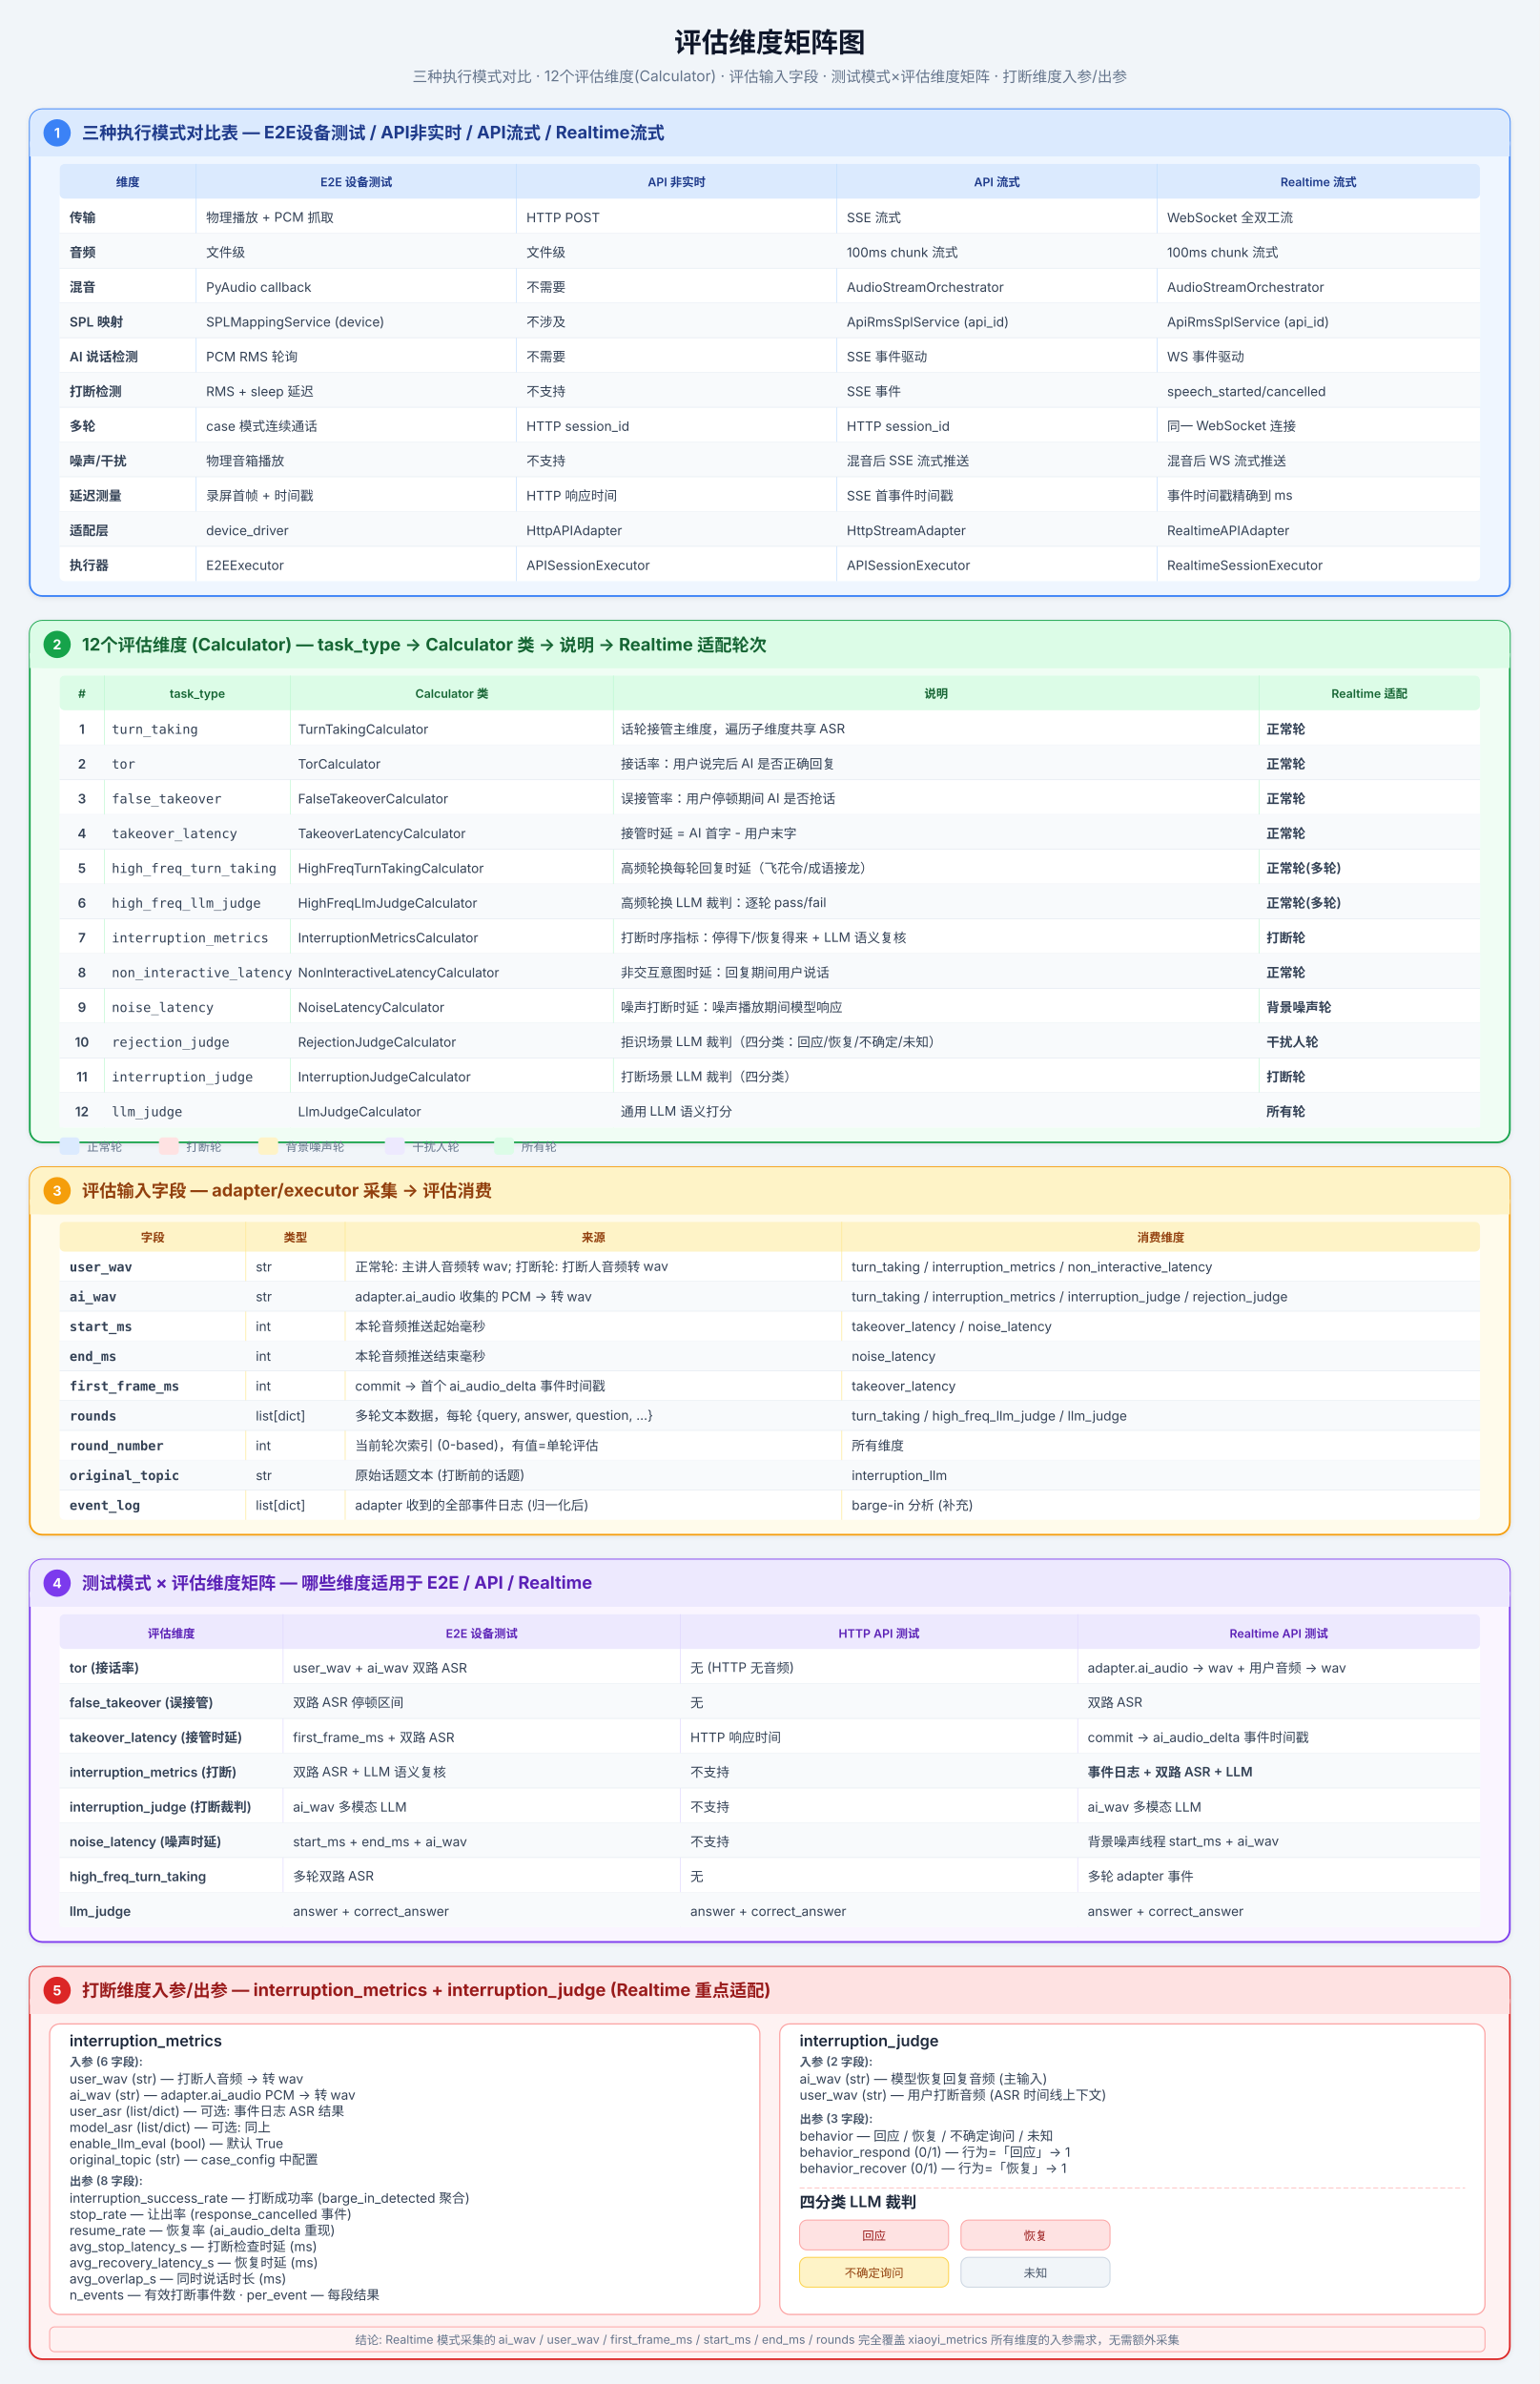
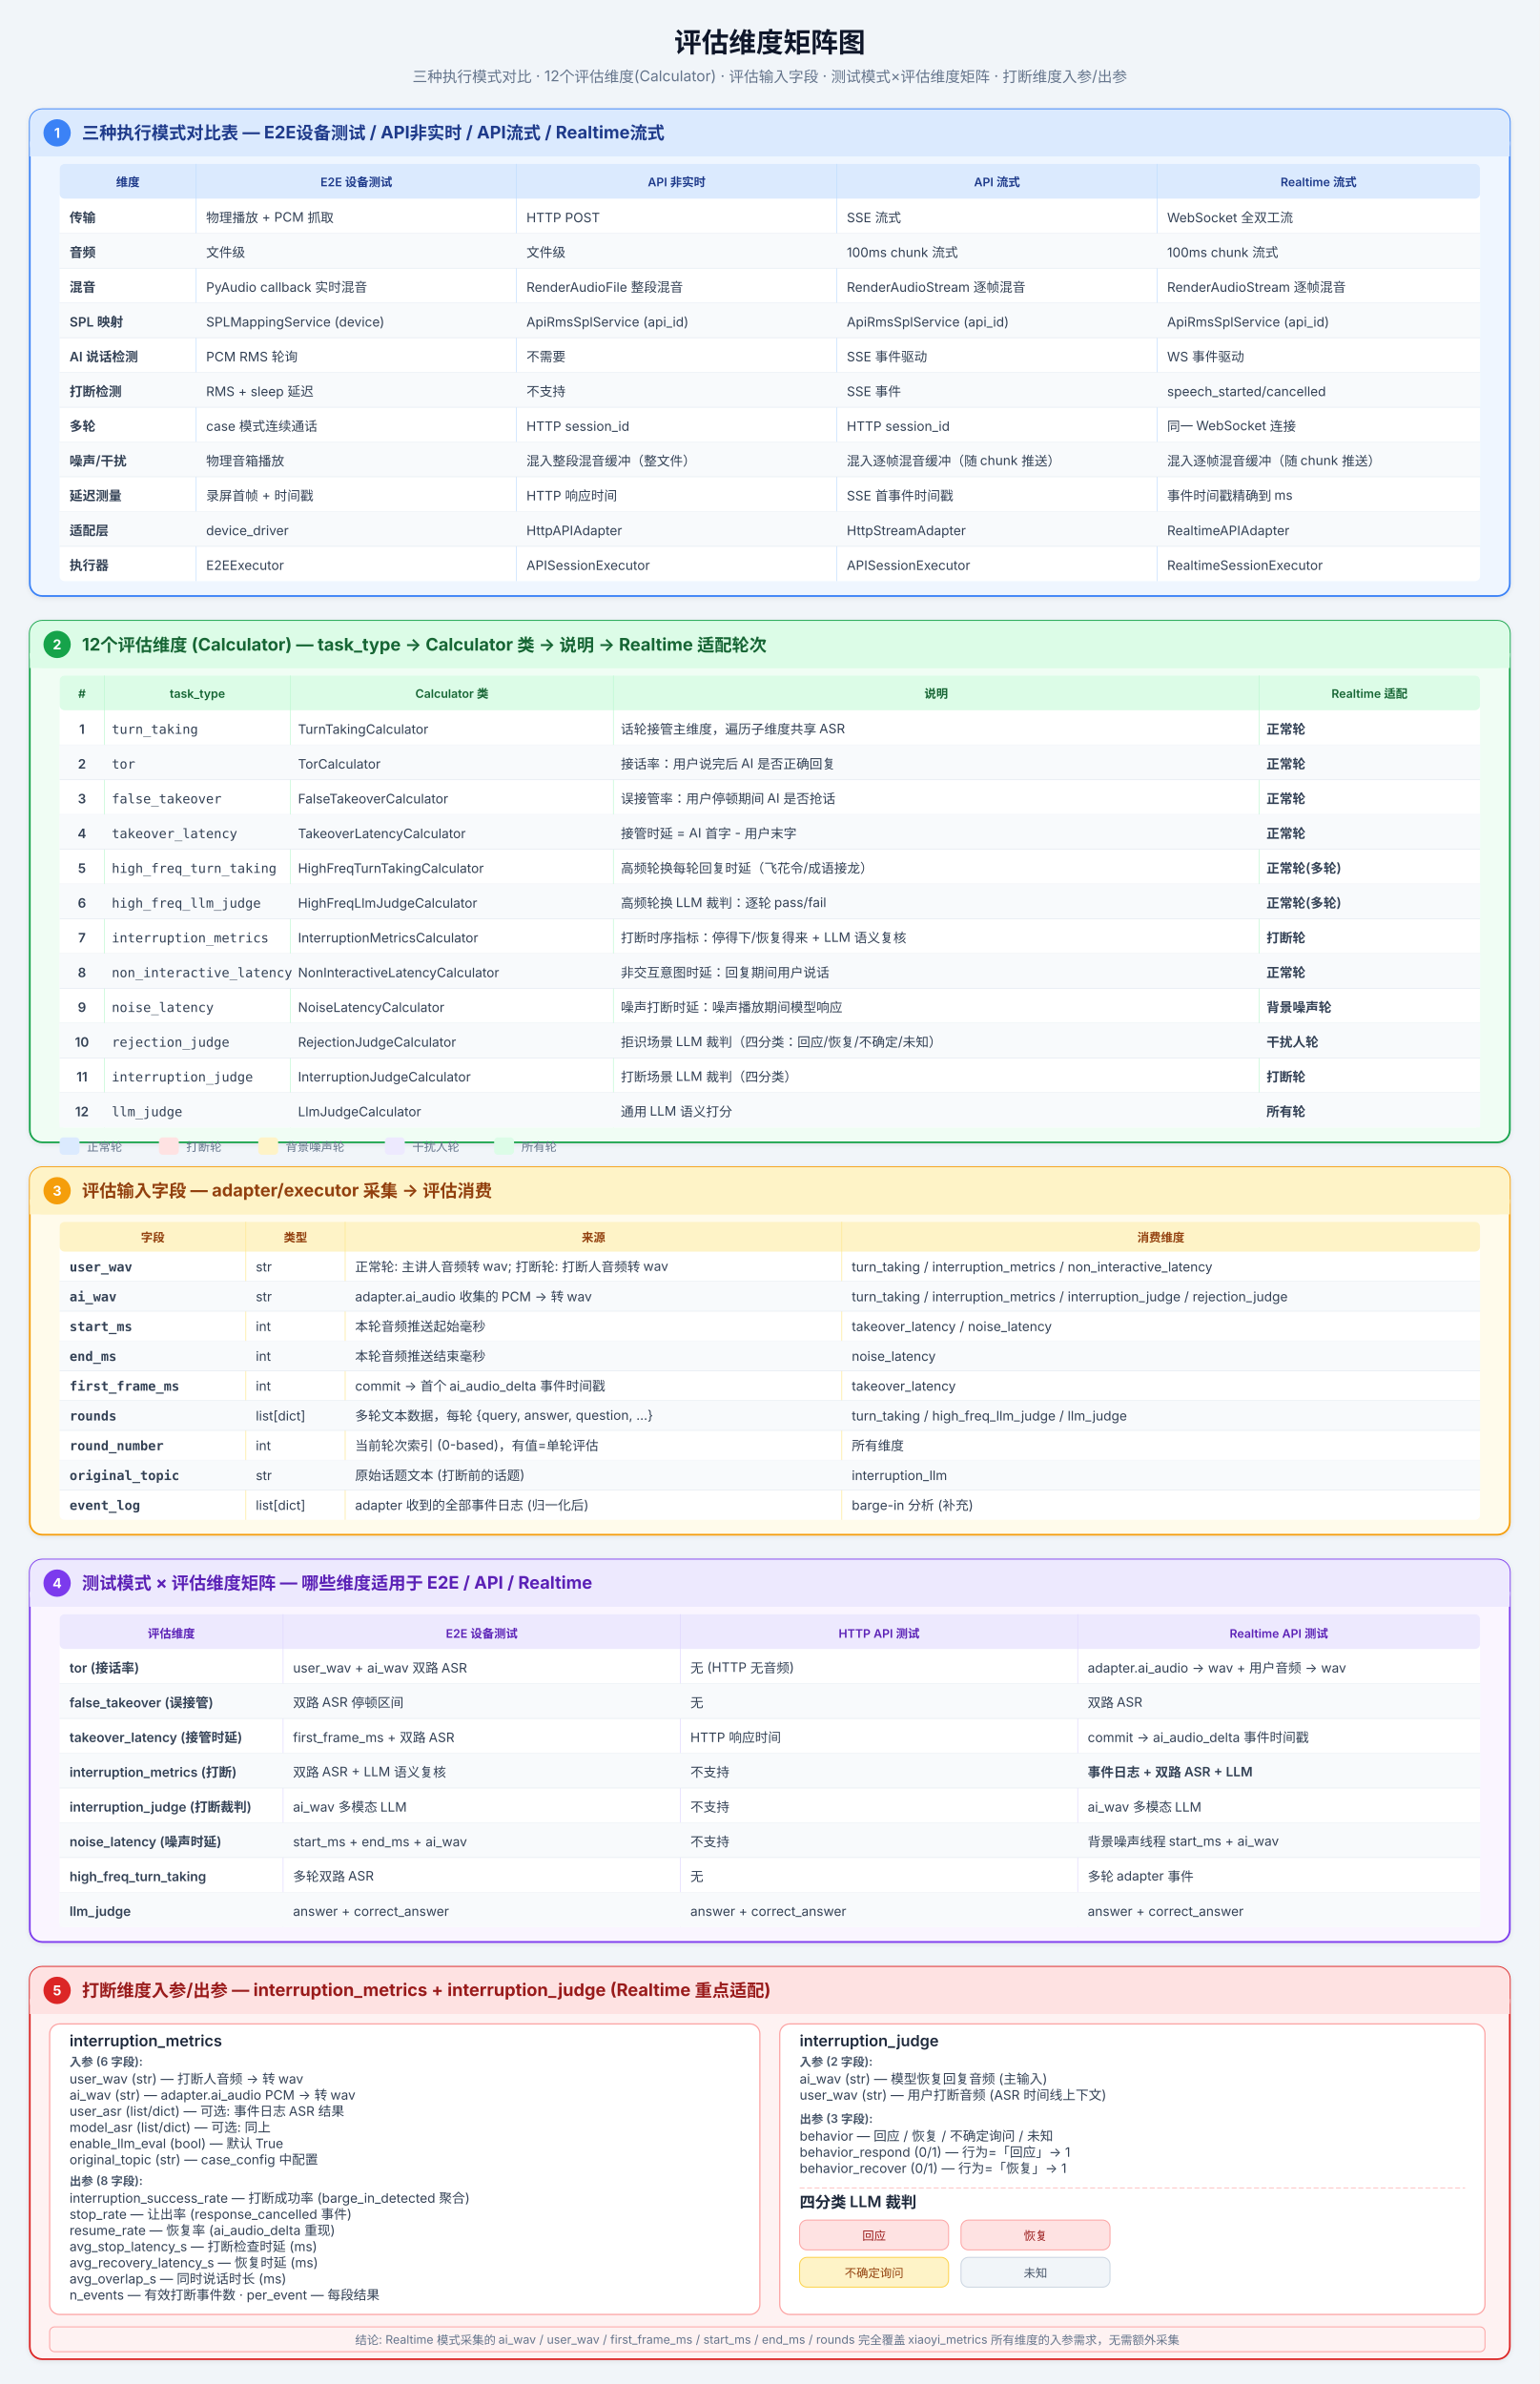
<svg xmlns="http://www.w3.org/2000/svg" viewBox="0 0 1240 1920" font-family="system-ui, -apple-system, 'Segoe UI', 'Microsoft YaHei', 'PingFang SC', sans-serif">
  <defs>
    <marker id="arrow" viewBox="0 0 10 10" refX="9" refY="5" markerWidth="7" markerHeight="7" orient="auto-start-reverse">
      <path d="M0,0 L10,5 L0,10 z" fill="#94a3b8" />
    </marker>
    <marker id="arrowBlue" viewBox="0 0 10 10" refX="9" refY="5" markerWidth="7" markerHeight="7" orient="auto-start-reverse">
      <path d="M0,0 L10,5 L0,10 z" fill="#2563eb" />
    </marker>
    <marker id="arrowRed" viewBox="0 0 10 10" refX="9" refY="5" markerWidth="7" markerHeight="7" orient="auto-start-reverse">
      <path d="M0,0 L10,5 L0,10 z" fill="#dc2626" />
    </marker>
    <marker id="arrowAmber" viewBox="0 0 10 10" refX="9" refY="5" markerWidth="7" markerHeight="7" orient="auto-start-reverse">
      <path d="M0,0 L10,5 L0,10 z" fill="#f59e0b" />
    </marker>
    <marker id="arrowGreen" viewBox="0 0 10 10" refX="9" refY="5" markerWidth="7" markerHeight="7" orient="auto-start-reverse">
      <path d="M0,0 L10,5 L0,10 z" fill="#16a34a" />
    </marker>
    <marker id="arrowViolet" viewBox="0 0 10 10" refX="9" refY="5" markerWidth="7" markerHeight="7" orient="auto-start-reverse">
      <path d="M0,0 L10,5 L0,10 z" fill="#7c3aed" />
    </marker>
    <filter id="softShadow" x="-20%" y="-20%" width="140%" height="140%">
      <feDropShadow dx="0" dy="1" stdDeviation="2" flood-color="#0f172a" flood-opacity="0.08" />
    </filter>
    <style>
      .sec-title { font-size: 14px; font-weight: 700; }
      .flow { stroke: #94a3b8; stroke-width: 1.6; fill: none; marker-end: url(#arrow); }
      .flow-blue { stroke: #2563eb; stroke-width: 1.6; fill: none; marker-end: url(#arrowBlue); }
      .flow-red { stroke: #dc2626; stroke-width: 1.6; fill: none; marker-end: url(#arrowRed); }
      .flow-amber { stroke: #f59e0b; stroke-width: 1.6; fill: none; marker-end: url(#arrowAmber); }
      .flow-green { stroke: #16a34a; stroke-width: 1.6; fill: none; marker-end: url(#arrowGreen); }
      .flow-violet { stroke: #7c3aed; stroke-width: 1.6; fill: none; marker-end: url(#arrowViolet); }
      .box-name { font-size: 12.5px; font-weight: 600; fill: #1e293b; }
      .box-desc { font-size: 10px; fill: #64748b; }
      .note { font-size: 9.5px; fill: #64748b; }
      .body { font-size: 10.5px; fill: #334155; }
      .chip-t { font-size: 9.5px; text-anchor: middle; }
      .lbl { font-size: 9.5px; font-weight: 600; }
      .num-badge { font-size: 11px; font-weight: 700; fill: #ffffff; text-anchor: middle; }
      .decision-t { font-size: 12px; font-weight: 600; fill: #854d0e; text-anchor: middle; }
    </style>
  </defs>
  <rect x="0" y="0" width="1240" height="1920" fill="#f1f5f9" />
  <text x="620" y="42" text-anchor="middle" font-size="22" font-weight="700" fill="#0f172a">评估维度矩阵图</text>
  <text x="620" y="66" text-anchor="middle" font-size="12" fill="#64748b">三种执行模式对比 · 12个评估维度(Calculator) · 评估输入字段 · 测试模式×评估维度矩阵 · 打断维度入参/出参</text>
  <rect x="24" y="88" width="1192" height="392" rx="10" fill="#eff6ff" stroke="#3b82f6" stroke-width="1.4" filter="url(#softShadow)" />
  <rect x="24" y="88" width="1192" height="38" rx="10" fill="#dbeafe" />
  <rect x="24" y="114" width="1192" height="12" fill="#dbeafe" />
  <circle cx="46" cy="107" r="11" fill="#3b82f6" />
  <text x="46" y="111" class="num-badge">1</text>
  <text x="66" y="112" class="sec-title" fill="#1e3a8a">三种执行模式对比表 — E2E设备测试 / API非实时 / API流式 / Realtime流式</text>
  <rect x="48" y="132" width="1144" height="336" fill="#ffffff" rx="4" />
  <rect x="48" y="132" width="1144" height="28" fill="#dbeafe" rx="4" />
  <text x="103" y="150" class="lbl" fill="#1e3a8a" text-anchor="middle">维度</text>
  <text x="287" y="150" class="lbl" fill="#1e3a8a" text-anchor="middle">E2E 设备测试</text>
  <text x="545" y="150" class="lbl" fill="#1e3a8a" text-anchor="middle">API 非实时</text>
  <text x="803" y="150" class="lbl" fill="#1e3a8a" text-anchor="middle">API 流式</text>
  <text x="1062" y="150" class="lbl" fill="#1e3a8a" text-anchor="middle">Realtime 流式</text>
  <line x1="158" y1="132" x2="158" y2="468" stroke="#bfdbfe" stroke-width="0.5" />
  <line x1="416" y1="132" x2="416" y2="468" stroke="#bfdbfe" stroke-width="0.5" />
  <line x1="674" y1="132" x2="674" y2="468" stroke="#bfdbfe" stroke-width="0.5" />
  <line x1="932" y1="132" x2="932" y2="468" stroke="#bfdbfe" stroke-width="0.5" />
  <text x="56" y="179" class="body" font-weight="600">传输</text>
  <text x="166" y="179" class="body" font-size="9.5">物理播放 + PCM 抓取</text>
  <text x="424" y="179" class="body" font-size="9.5">HTTP POST</text>
  <text x="682" y="179" class="body" font-size="9.5">SSE 流式</text>
  <text x="940" y="179" class="body" font-size="9.5">WebSocket 全双工流</text>
  <line x1="48" y1="188" x2="1192" y2="188" stroke="#e2e8f0" stroke-width="0.5" />
  <rect x="48" y="188" width="1144" height="28" fill="#f8fafc" />
  <text x="56" y="207" class="body" font-weight="600">音频</text>
  <text x="166" y="207" class="body" font-size="9.5">文件级</text>
  <text x="424" y="207" class="body" font-size="9.5">文件级</text>
  <text x="682" y="207" class="body" font-size="9.5">100ms chunk 流式</text>
  <text x="940" y="207" class="body" font-size="9.5">100ms chunk 流式</text>
  <line x1="48" y1="216" x2="1192" y2="216" stroke="#e2e8f0" stroke-width="0.5" />
  <text x="56" y="235" class="body" font-weight="600">混音</text>
-   <text x="166" y="235" class="body" font-size="9.5">PyAudio callback</text>
-   <text x="424" y="235" class="body" font-size="9.5" fill="#94a3b8">不需要</text>
-   <text x="682" y="235" class="body" font-size="9.5">AudioStreamOrchestrator</text>
-   <text x="940" y="235" class="body" font-size="9.5">AudioStreamOrchestrator</text>
+   <text x="166" y="235" class="body" font-size="9.5">PyAudio callback 实时混音</text>
+   <text x="424" y="235" class="body" font-size="9.5">RenderAudioFile 整段混音</text>
+   <text x="682" y="235" class="body" font-size="9.5">RenderAudioStream 逐帧混音</text>
+   <text x="940" y="235" class="body" font-size="9.5">RenderAudioStream 逐帧混音</text>
  <line x1="48" y1="244" x2="1192" y2="244" stroke="#e2e8f0" stroke-width="0.5" />
  <rect x="48" y="244" width="1144" height="28" fill="#f8fafc" />
  <text x="56" y="263" class="body" font-weight="600">SPL 映射</text>
  <text x="166" y="263" class="body" font-size="9.5">SPLMappingService (device)</text>
-   <text x="424" y="263" class="body" font-size="9.5" fill="#94a3b8">不涉及</text>
+   <text x="424" y="263" class="body" font-size="9.5">ApiRmsSplService (api_id)</text>
  <text x="682" y="263" class="body" font-size="9.5">ApiRmsSplService (api_id)</text>
  <text x="940" y="263" class="body" font-size="9.5">ApiRmsSplService (api_id)</text>
  <line x1="48" y1="272" x2="1192" y2="272" stroke="#e2e8f0" stroke-width="0.5" />
  <text x="56" y="291" class="body" font-weight="600">AI 说话检测</text>
  <text x="166" y="291" class="body" font-size="9.5">PCM RMS 轮询</text>
  <text x="424" y="291" class="body" font-size="9.5" fill="#94a3b8">不需要</text>
  <text x="682" y="291" class="body" font-size="9.5">SSE 事件驱动</text>
  <text x="940" y="291" class="body" font-size="9.5">WS 事件驱动</text>
  <line x1="48" y1="300" x2="1192" y2="300" stroke="#e2e8f0" stroke-width="0.5" />
  <rect x="48" y="300" width="1144" height="28" fill="#f8fafc" />
  <text x="56" y="319" class="body" font-weight="600">打断检测</text>
  <text x="166" y="319" class="body" font-size="9.5">RMS + sleep 延迟</text>
  <text x="424" y="319" class="body" font-size="9.5" fill="#94a3b8">不支持</text>
  <text x="682" y="319" class="body" font-size="9.5">SSE 事件</text>
  <text x="940" y="319" class="body" font-size="9.5">speech_started/cancelled</text>
  <line x1="48" y1="328" x2="1192" y2="328" stroke="#e2e8f0" stroke-width="0.5" />
  <text x="56" y="347" class="body" font-weight="600">多轮</text>
  <text x="166" y="347" class="body" font-size="9.5">case 模式连续通话</text>
  <text x="424" y="347" class="body" font-size="9.5">HTTP session_id</text>
  <text x="682" y="347" class="body" font-size="9.5">HTTP session_id</text>
  <text x="940" y="347" class="body" font-size="9.5">同一 WebSocket 连接</text>
  <line x1="48" y1="356" x2="1192" y2="356" stroke="#e2e8f0" stroke-width="0.5" />
  <rect x="48" y="356" width="1144" height="28" fill="#f8fafc" />
  <text x="56" y="375" class="body" font-weight="600">噪声/干扰</text>
  <text x="166" y="375" class="body" font-size="9.5">物理音箱播放</text>
-   <text x="424" y="375" class="body" font-size="9.5" fill="#94a3b8">不支持</text>
-   <text x="682" y="375" class="body" font-size="9.5">混音后 SSE 流式推送</text>
-   <text x="940" y="375" class="body" font-size="9.5">混音后 WS 流式推送</text>
+   <text x="424" y="375" class="body" font-size="9.5">混入整段混音缓冲（整文件）</text>
+   <text x="682" y="375" class="body" font-size="9.5">混入逐帧混音缓冲（随 chunk 推送）</text>
+   <text x="940" y="375" class="body" font-size="9.5">混入逐帧混音缓冲（随 chunk 推送）</text>
  <line x1="48" y1="384" x2="1192" y2="384" stroke="#e2e8f0" stroke-width="0.5" />
  <text x="56" y="403" class="body" font-weight="600">延迟测量</text>
  <text x="166" y="403" class="body" font-size="9.5">录屏首帧 + 时间戳</text>
  <text x="424" y="403" class="body" font-size="9.5">HTTP 响应时间</text>
  <text x="682" y="403" class="body" font-size="9.5">SSE 首事件时间戳</text>
  <text x="940" y="403" class="body" font-size="9.5">事件时间戳精确到 ms</text>
  <line x1="48" y1="412" x2="1192" y2="412" stroke="#e2e8f0" stroke-width="0.5" />
  <rect x="48" y="412" width="1144" height="28" fill="#f8fafc" />
  <text x="56" y="431" class="body" font-weight="600">适配层</text>
  <text x="166" y="431" class="body" font-size="9.5">device_driver</text>
  <text x="424" y="431" class="body" font-size="9.5">HttpAPIAdapter</text>
  <text x="682" y="431" class="body" font-size="9.5">HttpStreamAdapter</text>
  <text x="940" y="431" class="body" font-size="9.5">RealtimeAPIAdapter</text>
  <line x1="48" y1="440" x2="1192" y2="440" stroke="#e2e8f0" stroke-width="0.5" />
  <text x="56" y="459" class="body" font-weight="600">执行器</text>
  <text x="166" y="459" class="body" font-size="9.5">E2EExecutor</text>
  <text x="424" y="459" class="body" font-size="9.5">APISessionExecutor</text>
  <text x="682" y="459" class="body" font-size="9.5">APISessionExecutor</text>
  <text x="940" y="459" class="body" font-size="9.5">RealtimeSessionExecutor</text>
  <rect x="24" y="500" width="1192" height="420" rx="10" fill="#f0fdf4" stroke="#16a34a" stroke-width="1.4" filter="url(#softShadow)" />
  <rect x="24" y="500" width="1192" height="38" rx="10" fill="#dcfce7" />
  <rect x="24" y="526" width="1192" height="12" fill="#dcfce7" />
  <circle cx="46" cy="519" r="11" fill="#16a34a" />
  <text x="46" y="523" class="num-badge">2</text>
  <text x="66" y="524" class="sec-title" fill="#166534">12个评估维度 (Calculator) — task_type → Calculator 类 → 说明 → Realtime 适配轮次</text>
  <rect x="48" y="544" width="1144" height="364" fill="#ffffff" rx="4" />
  <rect x="48" y="544" width="1144" height="28" fill="#dcfce7" rx="4" />
  <text x="66" y="562" class="lbl" fill="#166534" text-anchor="middle">#</text>
  <text x="159" y="562" class="lbl" fill="#166534" text-anchor="middle">task_type</text>
  <text x="364" y="562" class="lbl" fill="#166534" text-anchor="middle">Calculator 类</text>
  <text x="754" y="562" class="lbl" fill="#166534" text-anchor="middle">说明</text>
  <text x="1103" y="562" class="lbl" fill="#166534" text-anchor="middle">Realtime 适配</text>
  <line x1="84" y1="544" x2="84" y2="908" stroke="#bbf7d0" stroke-width="0.5" />
  <line x1="234" y1="544" x2="234" y2="908" stroke="#bbf7d0" stroke-width="0.5" />
  <line x1="494" y1="544" x2="494" y2="908" stroke="#bbf7d0" stroke-width="0.5" />
  <line x1="1014" y1="544" x2="1014" y2="908" stroke="#bbf7d0" stroke-width="0.5" />
  <text x="66" y="591" class="body" text-anchor="middle" font-weight="600">1</text>
  <text x="90" y="591" class="body" font-size="9.5" font-family="monospace">turn_taking</text>
  <text x="240" y="591" class="body" font-size="9.5">TurnTakingCalculator</text>
  <text x="500" y="591" class="body" font-size="9.5">话轮接管主维度，遍历子维度共享 ASR</text>
  <text x="1020" y="591" class="body" font-size="9.5" fill="#1e40af" font-weight="600">正常轮</text>
  <line x1="48" y1="600" x2="1192" y2="600" stroke="#e2e8f0" stroke-width="0.5" />
  <rect x="48" y="600" width="1144" height="28" fill="#f8fafc" />
  <text x="66" y="619" class="body" text-anchor="middle" font-weight="600">2</text>
  <text x="90" y="619" class="body" font-size="9.5" font-family="monospace">tor</text>
  <text x="240" y="619" class="body" font-size="9.5">TorCalculator</text>
  <text x="500" y="619" class="body" font-size="9.5">接话率：用户说完后 AI 是否正确回复</text>
  <text x="1020" y="619" class="body" font-size="9.5" fill="#1e40af" font-weight="600">正常轮</text>
  <line x1="48" y1="628" x2="1192" y2="628" stroke="#e2e8f0" stroke-width="0.5" />
  <text x="66" y="647" class="body" text-anchor="middle" font-weight="600">3</text>
  <text x="90" y="647" class="body" font-size="9.5" font-family="monospace">false_takeover</text>
  <text x="240" y="647" class="body" font-size="9.5">FalseTakeoverCalculator</text>
  <text x="500" y="647" class="body" font-size="9.5">误接管率：用户停顿期间 AI 是否抢话</text>
  <text x="1020" y="647" class="body" font-size="9.5" fill="#1e40af" font-weight="600">正常轮</text>
  <line x1="48" y1="656" x2="1192" y2="656" stroke="#e2e8f0" stroke-width="0.5" />
  <rect x="48" y="656" width="1144" height="28" fill="#f8fafc" />
  <text x="66" y="675" class="body" text-anchor="middle" font-weight="600">4</text>
  <text x="90" y="675" class="body" font-size="9.5" font-family="monospace">takeover_latency</text>
  <text x="240" y="675" class="body" font-size="9.5">TakeoverLatencyCalculator</text>
  <text x="500" y="675" class="body" font-size="9.5">接管时延 = AI 首字 - 用户末字</text>
  <text x="1020" y="675" class="body" font-size="9.5" fill="#1e40af" font-weight="600">正常轮</text>
  <line x1="48" y1="684" x2="1192" y2="684" stroke="#e2e8f0" stroke-width="0.5" />
  <text x="66" y="703" class="body" text-anchor="middle" font-weight="600">5</text>
  <text x="90" y="703" class="body" font-size="9.5" font-family="monospace">high_freq_turn_taking</text>
  <text x="240" y="703" class="body" font-size="9.5">HighFreqTurnTakingCalculator</text>
  <text x="500" y="703" class="body" font-size="9.5">高频轮换每轮回复时延（飞花令/成语接龙）</text>
  <text x="1020" y="703" class="body" font-size="9.5" fill="#1e40af" font-weight="600">正常轮(多轮)</text>
  <line x1="48" y1="712" x2="1192" y2="712" stroke="#e2e8f0" stroke-width="0.5" />
  <rect x="48" y="712" width="1144" height="28" fill="#f8fafc" />
  <text x="66" y="731" class="body" text-anchor="middle" font-weight="600">6</text>
  <text x="90" y="731" class="body" font-size="9.5" font-family="monospace">high_freq_llm_judge</text>
  <text x="240" y="731" class="body" font-size="9.5">HighFreqLlmJudgeCalculator</text>
  <text x="500" y="731" class="body" font-size="9.5">高频轮换 LLM 裁判：逐轮 pass/fail</text>
  <text x="1020" y="731" class="body" font-size="9.5" fill="#1e40af" font-weight="600">正常轮(多轮)</text>
  <line x1="48" y1="740" x2="1192" y2="740" stroke="#e2e8f0" stroke-width="0.5" />
  <text x="66" y="759" class="body" text-anchor="middle" font-weight="600">7</text>
  <text x="90" y="759" class="body" font-size="9.5" font-family="monospace">interruption_metrics</text>
  <text x="240" y="759" class="body" font-size="9.5">InterruptionMetricsCalculator</text>
  <text x="500" y="759" class="body" font-size="9.5">打断时序指标：停得下/恢复得来 + LLM 语义复核</text>
  <text x="1020" y="759" class="body" font-size="9.5" fill="#dc2626" font-weight="600">打断轮</text>
  <line x1="48" y1="768" x2="1192" y2="768" stroke="#e2e8f0" stroke-width="0.5" />
  <rect x="48" y="768" width="1144" height="28" fill="#f8fafc" />
  <text x="66" y="787" class="body" text-anchor="middle" font-weight="600">8</text>
  <text x="90" y="787" class="body" font-size="9.5" font-family="monospace">non_interactive_latency</text>
  <text x="240" y="787" class="body" font-size="9.5">NonInteractiveLatencyCalculator</text>
  <text x="500" y="787" class="body" font-size="9.5">非交互意图时延：回复期间用户说话</text>
  <text x="1020" y="787" class="body" font-size="9.5" fill="#1e40af" font-weight="600">正常轮</text>
  <line x1="48" y1="796" x2="1192" y2="796" stroke="#e2e8f0" stroke-width="0.5" />
  <text x="66" y="815" class="body" text-anchor="middle" font-weight="600">9</text>
  <text x="90" y="815" class="body" font-size="9.5" font-family="monospace">noise_latency</text>
  <text x="240" y="815" class="body" font-size="9.5">NoiseLatencyCalculator</text>
  <text x="500" y="815" class="body" font-size="9.5">噪声打断时延：噪声播放期间模型响应</text>
  <text x="1020" y="815" class="body" font-size="9.5" fill="#92400e" font-weight="600">背景噪声轮</text>
  <line x1="48" y1="824" x2="1192" y2="824" stroke="#e2e8f0" stroke-width="0.5" />
  <rect x="48" y="824" width="1144" height="28" fill="#f8fafc" />
  <text x="66" y="843" class="body" text-anchor="middle" font-weight="600">10</text>
  <text x="90" y="843" class="body" font-size="9.5" font-family="monospace">rejection_judge</text>
  <text x="240" y="843" class="body" font-size="9.5">RejectionJudgeCalculator</text>
  <text x="500" y="843" class="body" font-size="9.5">拒识场景 LLM 裁判（四分类：回应/恢复/不确定/未知）</text>
  <text x="1020" y="843" class="body" font-size="9.5" fill="#5b21b6" font-weight="600">干扰人轮</text>
  <line x1="48" y1="852" x2="1192" y2="852" stroke="#e2e8f0" stroke-width="0.5" />
  <text x="66" y="871" class="body" text-anchor="middle" font-weight="600">11</text>
  <text x="90" y="871" class="body" font-size="9.5" font-family="monospace">interruption_judge</text>
  <text x="240" y="871" class="body" font-size="9.5">InterruptionJudgeCalculator</text>
  <text x="500" y="871" class="body" font-size="9.5">打断场景 LLM 裁判（四分类）</text>
  <text x="1020" y="871" class="body" font-size="9.5" fill="#dc2626" font-weight="600">打断轮</text>
  <line x1="48" y1="880" x2="1192" y2="880" stroke="#e2e8f0" stroke-width="0.5" />
  <rect x="48" y="880" width="1144" height="28" fill="#f8fafc" />
  <text x="66" y="899" class="body" text-anchor="middle" font-weight="600">12</text>
  <text x="90" y="899" class="body" font-size="9.5" font-family="monospace">llm_judge</text>
  <text x="240" y="899" class="body" font-size="9.5">LlmJudgeCalculator</text>
  <text x="500" y="899" class="body" font-size="9.5">通用 LLM 语义打分</text>
  <text x="1020" y="899" class="body" font-size="9.5" fill="#166534" font-weight="600">所有轮</text>
  <rect x="48" y="916" width="16" height="14" rx="3" fill="#dbeafe" />
  <text x="70" y="927" class="note">正常轮</text>
  <rect x="128" y="916" width="16" height="14" rx="3" fill="#fee2e2" />
  <text x="150" y="927" class="note">打断轮</text>
  <rect x="208" y="916" width="16" height="14" rx="3" fill="#fef3c7" />
  <text x="230" y="927" class="note">背景噪声轮</text>
  <rect x="310" y="916" width="16" height="14" rx="3" fill="#ede9fe" />
  <text x="332" y="927" class="note">干扰人轮</text>
  <rect x="398" y="916" width="16" height="14" rx="3" fill="#dcfce7" />
  <text x="420" y="927" class="note">所有轮</text>
  <rect x="24" y="940" width="1192" height="296" rx="10" fill="#fffbeb" stroke="#f59e0b" stroke-width="1.4" filter="url(#softShadow)" />
  <rect x="24" y="940" width="1192" height="38" rx="10" fill="#fef3c7" />
  <rect x="24" y="966" width="1192" height="12" fill="#fef3c7" />
  <circle cx="46" cy="959" r="11" fill="#f59e0b" />
  <text x="46" y="963" class="num-badge">3</text>
  <text x="66" y="964" class="sec-title" fill="#92400e">评估输入字段 — adapter/executor 采集 → 评估消费</text>
  <rect x="48" y="984" width="1144" height="240" fill="#ffffff" rx="4" />
  <rect x="48" y="984" width="1144" height="24" fill="#fef3c7" rx="4" />
  <text x="123" y="1000" class="lbl" fill="#92400e" text-anchor="middle">字段</text>
  <text x="238" y="1000" class="lbl" fill="#92400e" text-anchor="middle">类型</text>
  <text x="478" y="1000" class="lbl" fill="#92400e" text-anchor="middle">来源</text>
  <text x="935" y="1000" class="lbl" fill="#92400e" text-anchor="middle">消费维度</text>
  <line x1="198" y1="984" x2="198" y2="1224" stroke="#fde68a" stroke-width="0.5" />
  <line x1="278" y1="984" x2="278" y2="1224" stroke="#fde68a" stroke-width="0.5" />
  <line x1="678" y1="984" x2="678" y2="1224" stroke="#fde68a" stroke-width="0.5" />
  <text x="56" y="1024" class="body" font-size="9.5" font-family="monospace" font-weight="600">user_wav</text>
  <text x="206" y="1024" class="body" font-size="9.5">str</text>
  <text x="286" y="1024" class="body" font-size="9.5">正常轮: 主讲人音频转 wav; 打断轮: 打断人音频转 wav</text>
  <text x="686" y="1024" class="body" font-size="9.5">turn_taking / interruption_metrics / non_interactive_latency</text>
  <line x1="48" y1="1032" x2="1192" y2="1032" stroke="#e2e8f0" stroke-width="0.5" />
  <rect x="48" y="1032" width="1144" height="24" fill="#f8fafc" />
  <text x="56" y="1048" class="body" font-size="9.5" font-family="monospace" font-weight="600">ai_wav</text>
  <text x="206" y="1048" class="body" font-size="9.5">str</text>
  <text x="286" y="1048" class="body" font-size="9.5">adapter.ai_audio 收集的 PCM → 转 wav</text>
  <text x="686" y="1048" class="body" font-size="9.5">turn_taking / interruption_metrics / interruption_judge / rejection_judge</text>
  <line x1="48" y1="1056" x2="1192" y2="1056" stroke="#e2e8f0" stroke-width="0.5" />
  <text x="56" y="1072" class="body" font-size="9.5" font-family="monospace" font-weight="600">start_ms</text>
  <text x="206" y="1072" class="body" font-size="9.5">int</text>
  <text x="286" y="1072" class="body" font-size="9.5">本轮音频推送起始毫秒</text>
  <text x="686" y="1072" class="body" font-size="9.5">takeover_latency / noise_latency</text>
  <line x1="48" y1="1080" x2="1192" y2="1080" stroke="#e2e8f0" stroke-width="0.5" />
  <rect x="48" y="1080" width="1144" height="24" fill="#f8fafc" />
  <text x="56" y="1096" class="body" font-size="9.5" font-family="monospace" font-weight="600">end_ms</text>
  <text x="206" y="1096" class="body" font-size="9.5">int</text>
  <text x="286" y="1096" class="body" font-size="9.5">本轮音频推送结束毫秒</text>
  <text x="686" y="1096" class="body" font-size="9.5">noise_latency</text>
  <line x1="48" y1="1104" x2="1192" y2="1104" stroke="#e2e8f0" stroke-width="0.5" />
  <text x="56" y="1120" class="body" font-size="9.5" font-family="monospace" font-weight="600">first_frame_ms</text>
  <text x="206" y="1120" class="body" font-size="9.5">int</text>
  <text x="286" y="1120" class="body" font-size="9.5">commit → 首个 ai_audio_delta 事件时间戳</text>
  <text x="686" y="1120" class="body" font-size="9.5">takeover_latency</text>
  <line x1="48" y1="1128" x2="1192" y2="1128" stroke="#e2e8f0" stroke-width="0.5" />
  <rect x="48" y="1128" width="1144" height="24" fill="#f8fafc" />
  <text x="56" y="1144" class="body" font-size="9.5" font-family="monospace" font-weight="600">rounds</text>
  <text x="206" y="1144" class="body" font-size="9.5">list[dict]</text>
  <text x="286" y="1144" class="body" font-size="9.5">多轮文本数据，每轮 {query, answer, question, ...}</text>
  <text x="686" y="1144" class="body" font-size="9.5">turn_taking / high_freq_llm_judge / llm_judge</text>
  <line x1="48" y1="1152" x2="1192" y2="1152" stroke="#e2e8f0" stroke-width="0.5" />
  <text x="56" y="1168" class="body" font-size="9.5" font-family="monospace" font-weight="600">round_number</text>
  <text x="206" y="1168" class="body" font-size="9.5">int</text>
  <text x="286" y="1168" class="body" font-size="9.5">当前轮次索引 (0-based)，有值=单轮评估</text>
  <text x="686" y="1168" class="body" font-size="9.5">所有维度</text>
  <line x1="48" y1="1176" x2="1192" y2="1176" stroke="#e2e8f0" stroke-width="0.5" />
  <rect x="48" y="1176" width="1144" height="24" fill="#f8fafc" />
  <text x="56" y="1192" class="body" font-size="9.5" font-family="monospace" font-weight="600">original_topic</text>
  <text x="206" y="1192" class="body" font-size="9.5">str</text>
  <text x="286" y="1192" class="body" font-size="9.5">原始话题文本 (打断前的话题)</text>
  <text x="686" y="1192" class="body" font-size="9.5">interruption_llm</text>
  <line x1="48" y1="1200" x2="1192" y2="1200" stroke="#e2e8f0" stroke-width="0.5" />
  <text x="56" y="1216" class="body" font-size="9.5" font-family="monospace" font-weight="600">event_log</text>
  <text x="206" y="1216" class="body" font-size="9.5">list[dict]</text>
  <text x="286" y="1216" class="body" font-size="9.5">adapter 收到的全部事件日志 (归一化后)</text>
  <text x="686" y="1216" class="body" font-size="9.5">barge-in 分析 (补充)</text>
  <rect x="24" y="1256" width="1192" height="308" rx="10" fill="#faf5ff" stroke="#7c3aed" stroke-width="1.4" filter="url(#softShadow)" />
  <rect x="24" y="1256" width="1192" height="38" rx="10" fill="#ede9fe" />
  <rect x="24" y="1282" width="1192" height="12" fill="#ede9fe" />
  <circle cx="46" cy="1275" r="11" fill="#7c3aed" />
  <text x="46" y="1279" class="num-badge">4</text>
  <text x="66" y="1280" class="sec-title" fill="#5b21b6">测试模式 × 评估维度矩阵 — 哪些维度适用于 E2E / API / Realtime</text>
  <rect x="48" y="1300" width="1144" height="252" fill="#ffffff" rx="4" />
  <rect x="48" y="1300" width="1144" height="28" fill="#ede9fe" rx="4" />
  <text x="138" y="1319" class="lbl" fill="#5b21b6" text-anchor="middle">评估维度</text>
  <text x="388" y="1319" class="lbl" fill="#5b21b6" text-anchor="middle">E2E 设备测试</text>
  <text x="708" y="1319" class="lbl" fill="#5b21b6" text-anchor="middle">HTTP API 测试</text>
  <text x="1030" y="1319" class="lbl" fill="#5b21b6" text-anchor="middle">Realtime API 测试</text>
  <line x1="228" y1="1300" x2="228" y2="1552" stroke="#ddd6fe" stroke-width="0.5" />
  <line x1="548" y1="1300" x2="548" y2="1552" stroke="#ddd6fe" stroke-width="0.5" />
  <line x1="868" y1="1300" x2="868" y2="1552" stroke="#ddd6fe" stroke-width="0.5" />
  <text x="56" y="1347" class="body" font-size="9.5" font-weight="600">tor (接话率)</text>
  <text x="236" y="1347" class="body" font-size="9.5">user_wav + ai_wav 双路 ASR</text>
  <text x="556" y="1347" class="body" font-size="9.5" fill="#94a3b8">无 (HTTP 无音频)</text>
  <text x="876" y="1347" class="body" font-size="9.5">adapter.ai_audio → wav + 用户音频 → wav</text>
  <line x1="48" y1="1356" x2="1192" y2="1356" stroke="#e2e8f0" stroke-width="0.5" />
  <rect x="48" y="1356" width="1144" height="28" fill="#f8fafc" />
  <text x="56" y="1375" class="body" font-size="9.5" font-weight="600">false_takeover (误接管)</text>
  <text x="236" y="1375" class="body" font-size="9.5">双路 ASR 停顿区间</text>
  <text x="556" y="1375" class="body" font-size="9.5" fill="#94a3b8">无</text>
  <text x="876" y="1375" class="body" font-size="9.5">双路 ASR</text>
  <line x1="48" y1="1384" x2="1192" y2="1384" stroke="#e2e8f0" stroke-width="0.5" />
  <text x="56" y="1403" class="body" font-size="9.5" font-weight="600">takeover_latency (接管时延)</text>
  <text x="236" y="1403" class="body" font-size="9.5">first_frame_ms + 双路 ASR</text>
  <text x="556" y="1403" class="body" font-size="9.5">HTTP 响应时间</text>
  <text x="876" y="1403" class="body" font-size="9.5">commit → ai_audio_delta 事件时间戳</text>
  <line x1="48" y1="1412" x2="1192" y2="1412" stroke="#e2e8f0" stroke-width="0.5" />
  <rect x="48" y="1412" width="1144" height="28" fill="#f8fafc" />
  <text x="56" y="1431" class="body" font-size="9.5" font-weight="600">interruption_metrics (打断)</text>
  <text x="236" y="1431" class="body" font-size="9.5">双路 ASR + LLM 语义复核</text>
  <text x="556" y="1431" class="body" font-size="9.5" fill="#94a3b8">不支持</text>
  <text x="876" y="1431" class="body" font-size="9.5" fill="#dc2626" font-weight="600">事件日志 + 双路 ASR + LLM</text>
  <line x1="48" y1="1440" x2="1192" y2="1440" stroke="#e2e8f0" stroke-width="0.5" />
  <text x="56" y="1459" class="body" font-size="9.5" font-weight="600">interruption_judge (打断裁判)</text>
  <text x="236" y="1459" class="body" font-size="9.5">ai_wav 多模态 LLM</text>
  <text x="556" y="1459" class="body" font-size="9.5" fill="#94a3b8">不支持</text>
  <text x="876" y="1459" class="body" font-size="9.5">ai_wav 多模态 LLM</text>
  <line x1="48" y1="1468" x2="1192" y2="1468" stroke="#e2e8f0" stroke-width="0.5" />
  <rect x="48" y="1468" width="1144" height="28" fill="#f8fafc" />
  <text x="56" y="1487" class="body" font-size="9.5" font-weight="600">noise_latency (噪声时延)</text>
  <text x="236" y="1487" class="body" font-size="9.5">start_ms + end_ms + ai_wav</text>
  <text x="556" y="1487" class="body" font-size="9.5" fill="#94a3b8">不支持</text>
  <text x="876" y="1487" class="body" font-size="9.5">背景噪声线程 start_ms + ai_wav</text>
  <line x1="48" y1="1496" x2="1192" y2="1496" stroke="#e2e8f0" stroke-width="0.5" />
  <text x="56" y="1515" class="body" font-size="9.5" font-weight="600">high_freq_turn_taking</text>
  <text x="236" y="1515" class="body" font-size="9.5">多轮双路 ASR</text>
  <text x="556" y="1515" class="body" font-size="9.5" fill="#94a3b8">无</text>
  <text x="876" y="1515" class="body" font-size="9.5">多轮 adapter 事件</text>
  <line x1="48" y1="1524" x2="1192" y2="1524" stroke="#e2e8f0" stroke-width="0.5" />
  <rect x="48" y="1524" width="1144" height="28" fill="#f8fafc" />
  <text x="56" y="1543" class="body" font-size="9.5" font-weight="600">llm_judge</text>
  <text x="236" y="1543" class="body" font-size="9.5">answer + correct_answer</text>
  <text x="556" y="1543" class="body" font-size="9.5">answer + correct_answer</text>
  <text x="876" y="1543" class="body" font-size="9.5">answer + correct_answer</text>
  <rect x="24" y="1584" width="1192" height="316" rx="10" fill="#fef2f2" stroke="#dc2626" stroke-width="1.4" filter="url(#softShadow)" />
  <rect x="24" y="1584" width="1192" height="38" rx="10" fill="#fee2e2" />
  <rect x="24" y="1610" width="1192" height="12" fill="#fee2e2" />
  <circle cx="46" cy="1603" r="11" fill="#dc2626" />
  <text x="46" y="1607" class="num-badge">5</text>
  <text x="66" y="1608" class="sec-title" fill="#991b1b">打断维度入参/出参 — interruption_metrics + interruption_judge (Realtime 重点适配)</text>
  <rect x="40" y="1630" width="572" height="234" rx="8" fill="#ffffff" stroke="#fca5a5" stroke-width="1" />
  <text x="56" y="1648" class="box-name" fill="#991b1b">interruption_metrics</text>
  <text x="56" y="1664" class="lbl" fill="#475569">入参 (6 字段):</text>
  <text x="56" y="1678" class="body" font-size="9">user_wav (str) — 打断人音频 → 转 wav</text>
  <text x="56" y="1691" class="body" font-size="9">ai_wav (str) — adapter.ai_audio PCM → 转 wav</text>
  <text x="56" y="1704" class="body" font-size="9">user_asr (list/dict) — 可选: 事件日志 ASR 结果</text>
  <text x="56" y="1717" class="body" font-size="9">model_asr (list/dict) — 可选: 同上</text>
  <text x="56" y="1730" class="body" font-size="9">enable_llm_eval (bool) — 默认 True</text>
  <text x="56" y="1743" class="body" font-size="9">original_topic (str) — case_config 中配置</text>
  <text x="56" y="1760" class="lbl" fill="#475569">出参 (8 字段):</text>
  <text x="56" y="1774" class="body" font-size="9">interruption_success_rate — 打断成功率 (barge_in_detected 聚合)</text>
  <text x="56" y="1787" class="body" font-size="9">stop_rate — 让出率 (response_cancelled 事件)</text>
  <text x="56" y="1800" class="body" font-size="9">resume_rate — 恢复率 (ai_audio_delta 重现)</text>
  <text x="56" y="1813" class="body" font-size="9">avg_stop_latency_s — 打断检查时延 (ms)</text>
  <text x="56" y="1826" class="body" font-size="9">avg_recovery_latency_s — 恢复时延 (ms)</text>
  <text x="56" y="1839" class="body" font-size="9">avg_overlap_s — 同时说话时长 (ms)</text>
  <text x="56" y="1852" class="body" font-size="9">n_events — 有效打断事件数 · per_event — 每段结果</text>
  <rect x="628" y="1630" width="568" height="234" rx="8" fill="#ffffff" stroke="#fca5a5" stroke-width="1" />
  <text x="644" y="1648" class="box-name" fill="#991b1b">interruption_judge</text>
  <text x="644" y="1664" class="lbl" fill="#475569">入参 (2 字段):</text>
  <text x="644" y="1678" class="body" font-size="9">ai_wav (str) — 模型恢复回复音频 (主输入)</text>
  <text x="644" y="1691" class="body" font-size="9">user_wav (str) — 用户打断音频 (ASR 时间线上下文)</text>
  <text x="644" y="1710" class="lbl" fill="#475569">出参 (3 字段):</text>
  <text x="644" y="1724" class="body" font-size="9">behavior — 回应 / 恢复 / 不确定询问 / 未知</text>
  <text x="644" y="1737" class="body" font-size="9">behavior_respond (0/1) — 行为=「回应」→ 1</text>
  <text x="644" y="1750" class="body" font-size="9">behavior_recover (0/1) — 行为=「恢复」→ 1</text>
  <line x1="644" y1="1762" x2="1180" y2="1762" stroke="#fca5a5" stroke-width="0.5" stroke-dasharray="4 2" />
  <text x="644" y="1778" class="box-name" fill="#991b1b" font-size="11">四分类 LLM 裁判</text>
  <rect x="644" y="1788" width="120" height="24" rx="6" fill="#fee2e2" stroke="#fca5a5" stroke-width="0.8" />
  <text x="704" y="1804" class="chip-t" fill="#991b1b">回应</text>
  <rect x="774" y="1788" width="120" height="24" rx="6" fill="#fee2e2" stroke="#fca5a5" stroke-width="0.8" />
  <text x="834" y="1804" class="chip-t" fill="#991b1b">恢复</text>
  <rect x="644" y="1818" width="120" height="24" rx="6" fill="#fef3c7" stroke="#fcd34d" stroke-width="0.8" />
  <text x="704" y="1834" class="chip-t" fill="#92400e">不确定询问</text>
  <rect x="774" y="1818" width="120" height="24" rx="6" fill="#f1f5f9" stroke="#cbd5e1" stroke-width="0.8" />
  <text x="834" y="1834" class="chip-t" fill="#475569">未知</text>
  <rect x="40" y="1874" width="1156" height="20" rx="4" fill="#fef2f2" stroke="#fca5a5" stroke-width="0.8" />
  <text x="618" y="1888" text-anchor="middle" class="note" fill="#dc2626">结论: Realtime 模式采集的 ai_wav / user_wav / first_frame_ms / start_ms / end_ms / rounds 完全覆盖 xiaoyi_metrics 所有维度的入参需求，无需额外采集</text>
</svg>
